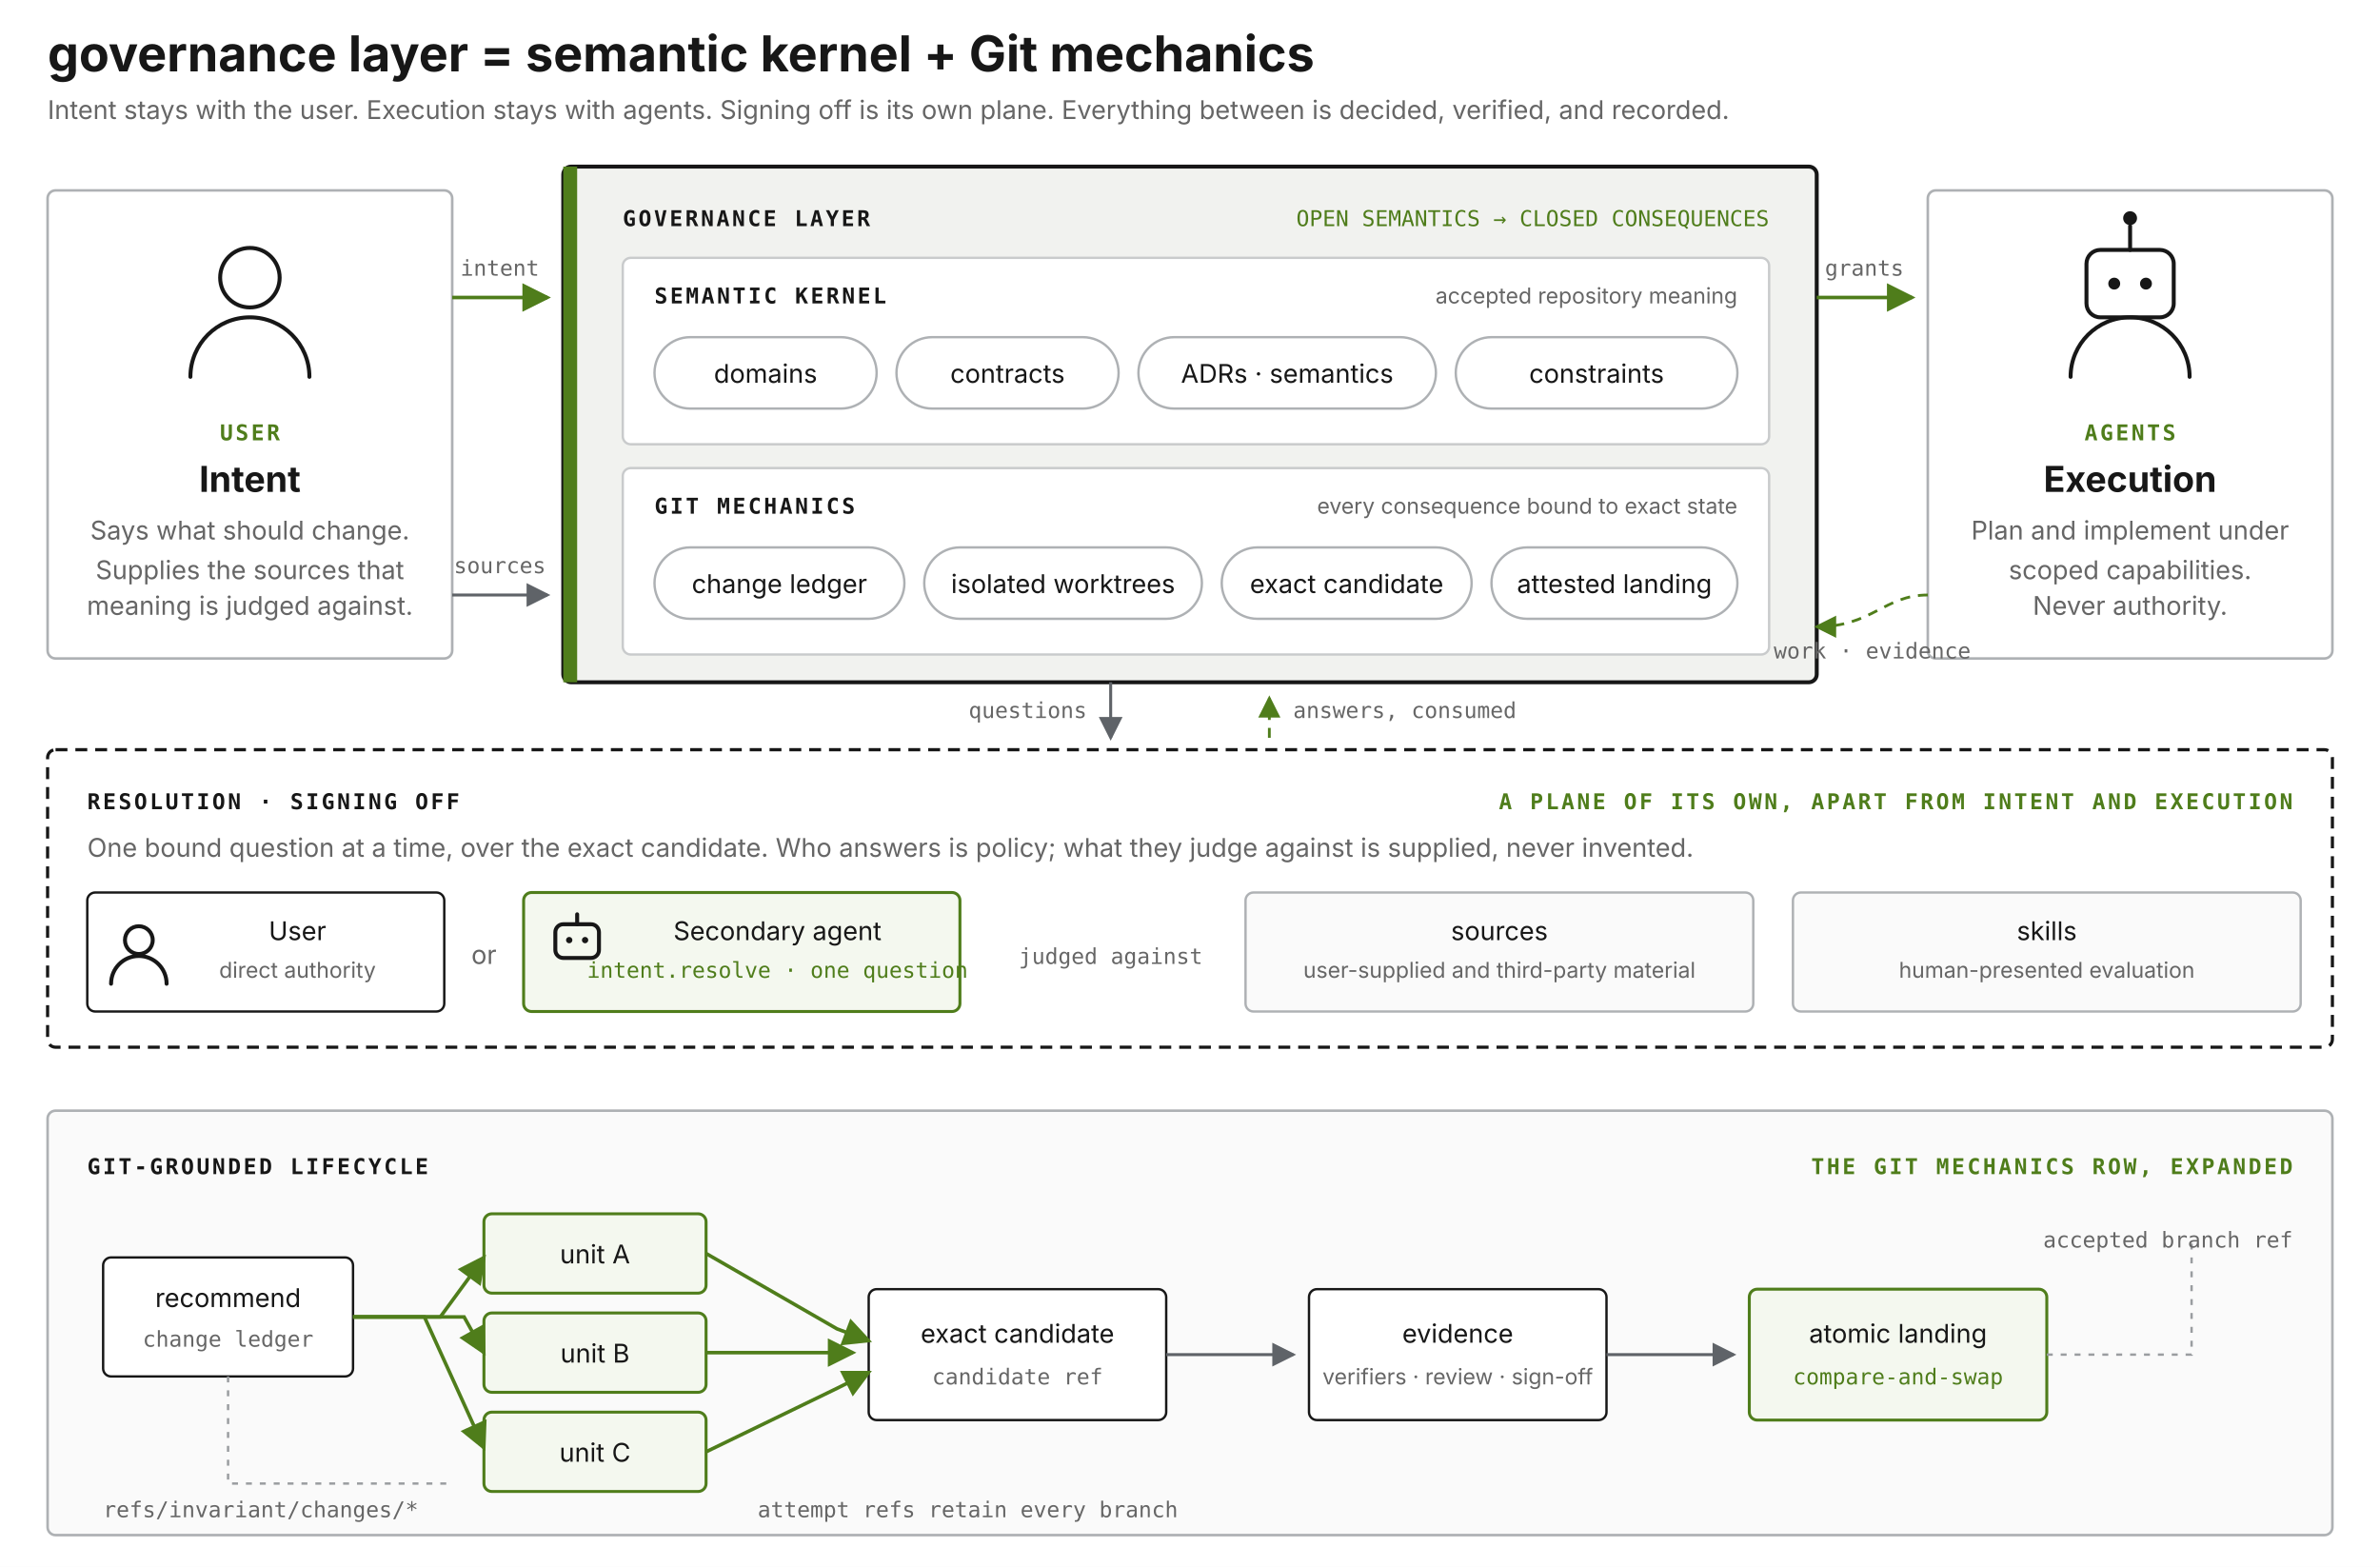
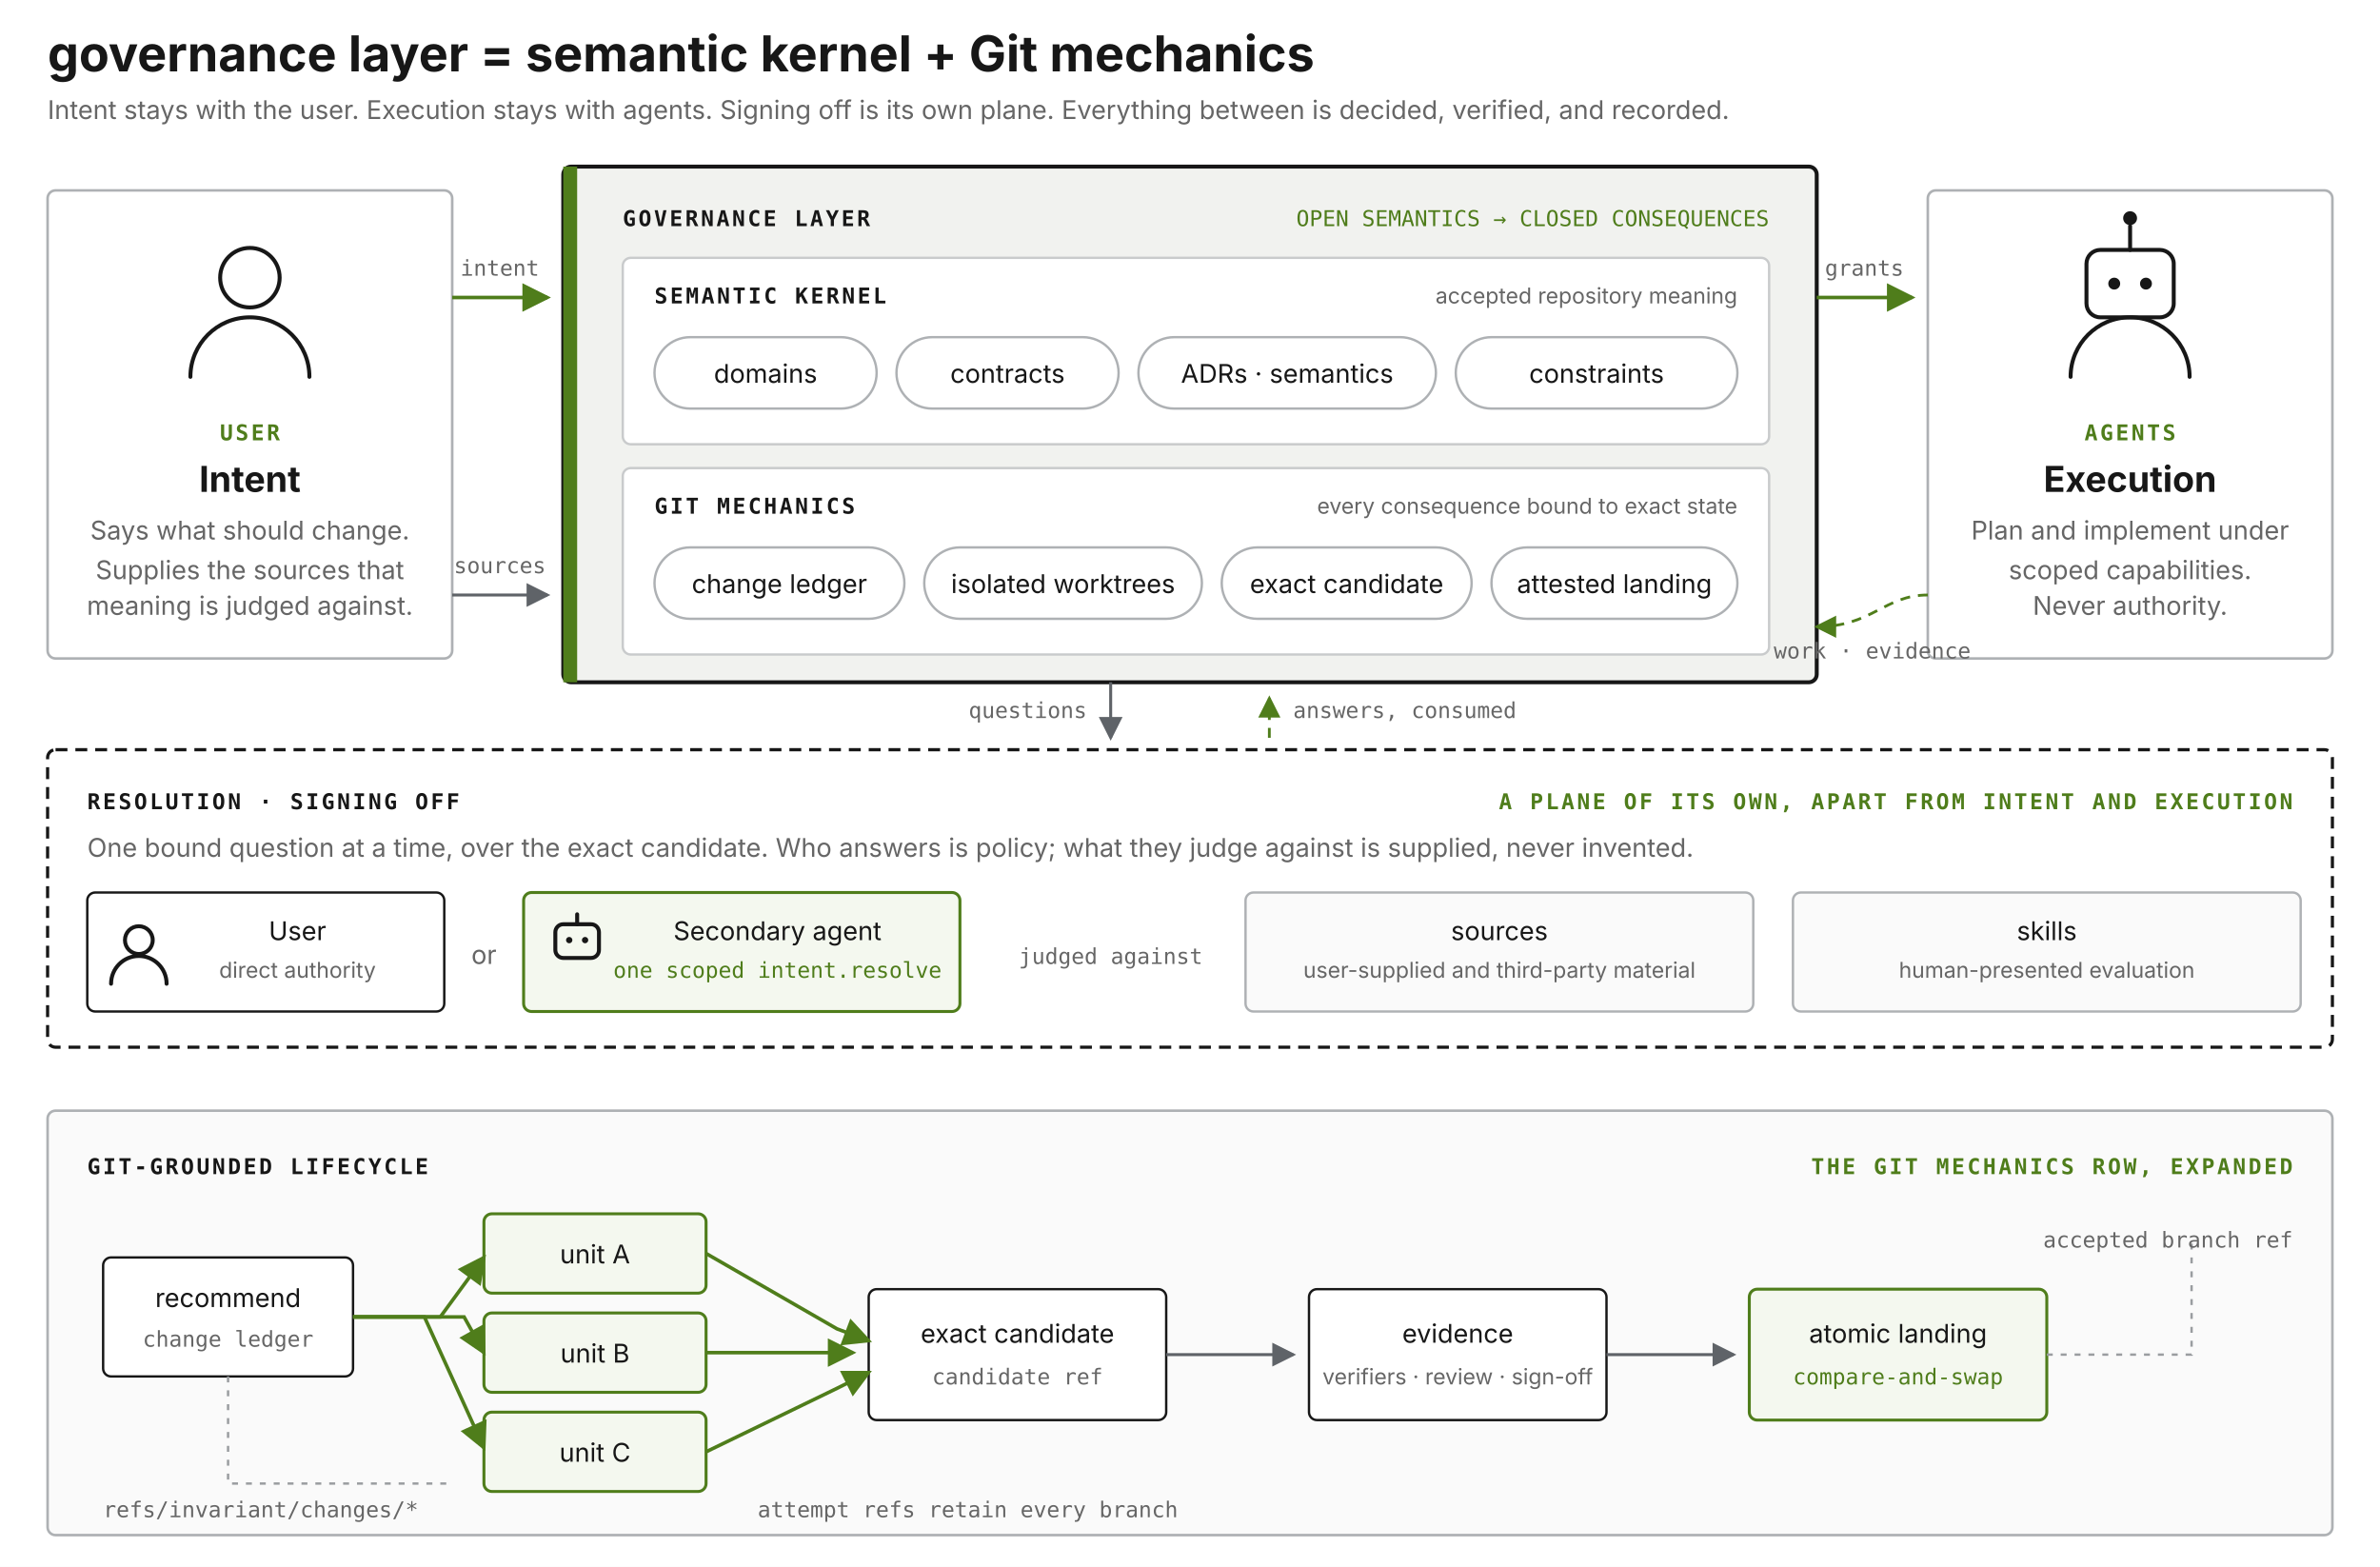
<svg xmlns="http://www.w3.org/2000/svg" width="1200" height="790" viewBox="0 0 1200 790" role="img" aria-labelledby="title desc">
  <defs>
    <marker id="arrow" markerWidth="8" markerHeight="8" refX="7" refY="4" orient="auto">
      <path d="M0 0L8 4L0 8Z" fill="#5f6368" />
    </marker>
    <marker id="green-arrow" markerWidth="8" markerHeight="8" refX="7" refY="4" orient="auto">
      <path d="M0 0L8 4L0 8Z" fill="#4f7d1b" />
    </marker>
    <style>
      .sans{font-family:Inter,ui-sans-serif,system-ui,-apple-system,BlinkMacSystemFont,"Segoe UI",sans-serif}
      .mono{font-family:ui-monospace,SFMono-Regular,Menlo,Consolas,monospace}
      .ink{fill:#171717}.muted{fill:#666}.green{fill:#4f7d1b}
      .eyebrow{font-size:11px;font-weight:750;letter-spacing:1.25px}
      .hero{font-size:25px;font-weight:680}.title{font-size:18px;font-weight:680}
      .body{font-size:13px}.small{font-size:11px}
      .card{fill:#fff;stroke:#aeb1b4;stroke-width:1.3}
      .kernel{fill:#f1f2ef;stroke:#171717;stroke-width:2}
      .row{fill:#fff;stroke:#c9cbcc;stroke-width:1.2}
      .lane{fill:#fafafa;stroke:#aeb1b4;stroke-width:1.3}
      .plane{fill:#fff;stroke:#171717;stroke-width:1.6;stroke-dasharray:6 4}
      .node{fill:#fff;stroke:#171717;stroke-width:1.2}
      .node-green{fill:#f4f8ef;stroke:#4f7d1b;stroke-width:1.5}
      .ground-box{fill:#fafafa;stroke:#aeb1b4;stroke-width:1.2}
      .pill{fill:#fff;stroke:#aeb1b4;stroke-width:1.2}
      .icon{fill:none;stroke:#171717;stroke-width:2;stroke-linecap:round;stroke-linejoin:round}
      .icon-fill{fill:#171717}
      .arrow{fill:none;stroke:#5f6368;stroke-width:1.5;marker-end:url(#arrow)}
      .green-arrow{fill:none;stroke:#4f7d1b;stroke-width:1.8;marker-end:url(#green-arrow)}
      .return{fill:none;stroke:#4f7d1b;stroke-width:1.4;stroke-dasharray:5 4;marker-end:url(#green-arrow)}
      .ground{fill:none;stroke:#9a9da0;stroke-width:1.2;stroke-dasharray:3 4}
    </style>
  </defs>
  <rect width="1200" height="790" fill="#fff" />
  <g class="sans">
    <text x="24" y="36" class="ink hero">governance layer = semantic kernel + Git mechanics</text>
    <text x="24" y="60" class="muted body">Intent stays with the user. Execution stays with agents. Signing off is its own plane. Everything between is decided, verified, and recorded.</text>
    <rect x="24" y="96" width="204" height="236" rx="4" class="card" />
    <circle cx="126" cy="140" r="15" class="icon" />
    <path d="M96 190a30 30 0 0 1 60 0" class="icon" />
    <text x="126" y="222" text-anchor="middle" class="mono green eyebrow">USER</text>
    <text x="126" y="248" text-anchor="middle" class="ink title">Intent</text>
    <text x="126" y="272" text-anchor="middle" class="muted body">Says what should change.</text>
    <text x="126" y="292" text-anchor="middle" class="muted body">Supplies the sources that</text>
    <text x="126" y="310" text-anchor="middle" class="muted body">meaning is judged against.</text>
    <rect x="284" y="84" width="632" height="260" rx="4" class="kernel" />
    <rect x="284" y="84" width="7" height="260" fill="#4f7d1b" />
    <text x="314" y="114" class="mono ink eyebrow">GOVERNANCE LAYER</text>
    <text x="892" y="114" text-anchor="end" class="mono green small">OPEN SEMANTICS → CLOSED CONSEQUENCES</text>
    <rect x="314" y="130" width="578" height="94" rx="4" class="row" />
    <text x="330" y="153" class="mono ink eyebrow">SEMANTIC KERNEL</text>
    <text x="876" y="153" text-anchor="end" class="muted small">accepted repository meaning</text>
    <rect x="330" y="170" width="112" height="36" rx="18" class="pill" />
    <rect x="452" y="170" width="112" height="36" rx="18" class="pill" />
    <rect x="574" y="170" width="150" height="36" rx="18" class="pill" />
    <rect x="734" y="170" width="142" height="36" rx="18" class="pill" />
    <text x="386" y="193" text-anchor="middle" class="ink body">domains</text>
    <text x="508" y="193" text-anchor="middle" class="ink body">contracts</text>
    <text x="649" y="193" text-anchor="middle" class="ink body">ADRs · semantics</text>
    <text x="805" y="193" text-anchor="middle" class="ink body">constraints</text>
    <rect x="314" y="236" width="578" height="94" rx="4" class="row" />
    <text x="330" y="259" class="mono ink eyebrow">GIT MECHANICS</text>
    <text x="876" y="259" text-anchor="end" class="muted small">every consequence bound to exact state</text>
    <rect x="330" y="276" width="126" height="36" rx="18" class="pill" />
    <rect x="466" y="276" width="140" height="36" rx="18" class="pill" />
    <rect x="616" y="276" width="126" height="36" rx="18" class="pill" />
    <rect x="752" y="276" width="124" height="36" rx="18" class="pill" />
    <text x="393" y="299" text-anchor="middle" class="ink body">change ledger</text>
    <text x="536" y="299" text-anchor="middle" class="ink body">isolated worktrees</text>
    <text x="679" y="299" text-anchor="middle" class="ink body">exact candidate</text>
    <text x="814" y="299" text-anchor="middle" class="ink body">attested landing</text>
    <rect x="972" y="96" width="204" height="236" rx="4" class="card" />
    <rect x="1052" y="126" width="44" height="34" rx="7" class="icon" />
    <circle cx="1066" cy="143" r="3" class="icon-fill" />
    <circle cx="1082" cy="143" r="3" class="icon-fill" />
    <path d="M1074 126V114" class="icon" />
    <circle cx="1074" cy="110" r="3.5" class="icon-fill" />
    <path d="M1044 190a30 30 0 0 1 60 0" class="icon" />
    <text x="1074" y="222" text-anchor="middle" class="mono green eyebrow">AGENTS</text>
    <text x="1074" y="248" text-anchor="middle" class="ink title">Execution</text>
    <text x="1074" y="272" text-anchor="middle" class="muted body">Plan and implement under</text>
    <text x="1074" y="292" text-anchor="middle" class="muted body">scoped capabilities.</text>
    <text x="1074" y="310" text-anchor="middle" class="muted body">Never authority.</text>
    <path d="M228 150H276" class="green-arrow" />
    <text x="252" y="139" text-anchor="middle" class="mono muted small">intent</text>
    <path d="M228 300H276" class="arrow" />
    <text x="252" y="289" text-anchor="middle" class="mono muted small">sources</text>
    <path d="M916 150H964" class="green-arrow" />
    <text x="940" y="139" text-anchor="middle" class="mono muted small">grants</text>
    <path d="M972 300C950 300 944 316 916 316" class="return" />
    <text x="944" y="332" text-anchor="middle" class="mono muted small">work · evidence</text>
    <rect x="24" y="378" width="1152" height="150" rx="4" class="plane" />
    <text x="44" y="408" class="mono ink eyebrow">RESOLUTION · SIGNING OFF</text>
    <text x="1156" y="408" text-anchor="end" class="mono green eyebrow">A PLANE OF ITS OWN, APART FROM INTENT AND EXECUTION</text>
    <text x="44" y="432" class="muted body">One bound question at a time, over the exact candidate. Who answers is policy; what they judge against is supplied, never invented.</text>
    <rect x="44" y="450" width="180" height="60" rx="4" class="node" />
    <circle cx="70" cy="474" r="7" class="icon" />
    <path d="M56 496a14 14 0 0 1 28 0" class="icon" />
    <text x="150" y="474" text-anchor="middle" class="ink body">User</text>
    <text x="150" y="493" text-anchor="middle" class="muted small">direct authority</text>
    <text x="244" y="486" text-anchor="middle" class="muted body">or</text>
    <rect x="264" y="450" width="220" height="60" rx="4" class="node-green" />
    <rect x="280" y="466" width="22" height="17" rx="4" class="icon" />
    <circle cx="287" cy="474" r="1.6" class="icon-fill" />
    <circle cx="295" cy="474" r="1.6" class="icon-fill" />
    <path d="M291 466V461" class="icon" />
    <text x="392" y="474" text-anchor="middle" class="ink body">Secondary agent</text>
-     <text x="392" y="493" text-anchor="middle" class="mono green small">intent.resolve · one question</text>
+     <text x="392" y="493" text-anchor="middle" class="mono green small">one scoped intent.resolve</text>
    <text x="560" y="486" text-anchor="middle" class="mono muted small">judged against</text>
    <rect x="628" y="450" width="256" height="60" rx="4" class="ground-box" />
    <text x="756" y="474" text-anchor="middle" class="ink body">sources</text>
    <text x="756" y="493" text-anchor="middle" class="muted small">user-supplied and third-party material</text>
    <rect x="904" y="450" width="256" height="60" rx="4" class="ground-box" />
    <text x="1032" y="474" text-anchor="middle" class="ink body">skills</text>
    <text x="1032" y="493" text-anchor="middle" class="muted small">human-presented evaluation</text>
    <path d="M560 344V372" class="arrow" />
    <text x="548" y="362" text-anchor="end" class="mono muted small">questions</text>
    <path d="M640 372V352" class="return" />
    <text x="652" y="362" class="mono muted small">answers, consumed</text>
    <rect x="24" y="560" width="1152" height="214" rx="4" class="lane" />
    <text x="44" y="592" class="mono ink eyebrow">GIT-GROUNDED LIFECYCLE</text>
    <text x="1156" y="592" text-anchor="end" class="mono green eyebrow">THE GIT MECHANICS ROW, EXPANDED</text>
    <rect x="52" y="634" width="126" height="60" rx="4" class="node" />
    <text x="115" y="659" text-anchor="middle" class="ink body">recommend</text>
    <text x="115" y="679" text-anchor="middle" class="mono muted small">change ledger</text>
    <rect x="244" y="612" width="112" height="40" rx="4" class="node-green" />
    <rect x="244" y="662" width="112" height="40" rx="4" class="node-green" />
    <rect x="244" y="712" width="112" height="40" rx="4" class="node-green" />
    <text x="300" y="637" text-anchor="middle" class="ink body">unit A</text>
    <text x="300" y="687" text-anchor="middle" class="ink body">unit B</text>
    <text x="300" y="737" text-anchor="middle" class="ink body">unit C</text>
    <rect x="438" y="650" width="150" height="66" rx="4" class="node" />
    <text x="513" y="677" text-anchor="middle" class="ink body">exact candidate</text>
    <text x="513" y="698" text-anchor="middle" class="mono muted small">candidate ref</text>
    <rect x="660" y="650" width="150" height="66" rx="4" class="node" />
    <text x="735" y="677" text-anchor="middle" class="ink body">evidence</text>
    <text x="735" y="698" text-anchor="middle" class="muted small">verifiers · review · sign-off</text>
    <rect x="882" y="650" width="150" height="66" rx="4" class="node-green" />
    <text x="957" y="677" text-anchor="middle" class="ink body">atomic landing</text>
    <text x="957" y="698" text-anchor="middle" class="mono green small">compare-and-swap</text>
    <path d="M178 664H222L244 634" class="green-arrow" />
    <path d="M178 664H234L244 682" class="green-arrow" />
    <path d="M178 664H214L244 730" class="green-arrow" />
    <path d="M356 632L422 670L438 676" class="green-arrow" />
    <path d="M356 682H430" class="green-arrow" />
    <path d="M356 732L422 700L438 692" class="green-arrow" />
    <path d="M588 683H652" class="arrow" />
    <path d="M810 683H874" class="arrow" />
    <path d="M115 694V748H226" class="ground" />
    <text x="52" y="765" class="mono muted small">refs/invariant/changes/*</text>
    <text x="382" y="765" class="mono muted small">attempt refs retain every branch</text>
    <path d="M1032 683H1105V625" class="ground" />
    <text x="1156" y="629" text-anchor="end" class="mono muted small">accepted branch ref</text>
  </g>
</svg>
